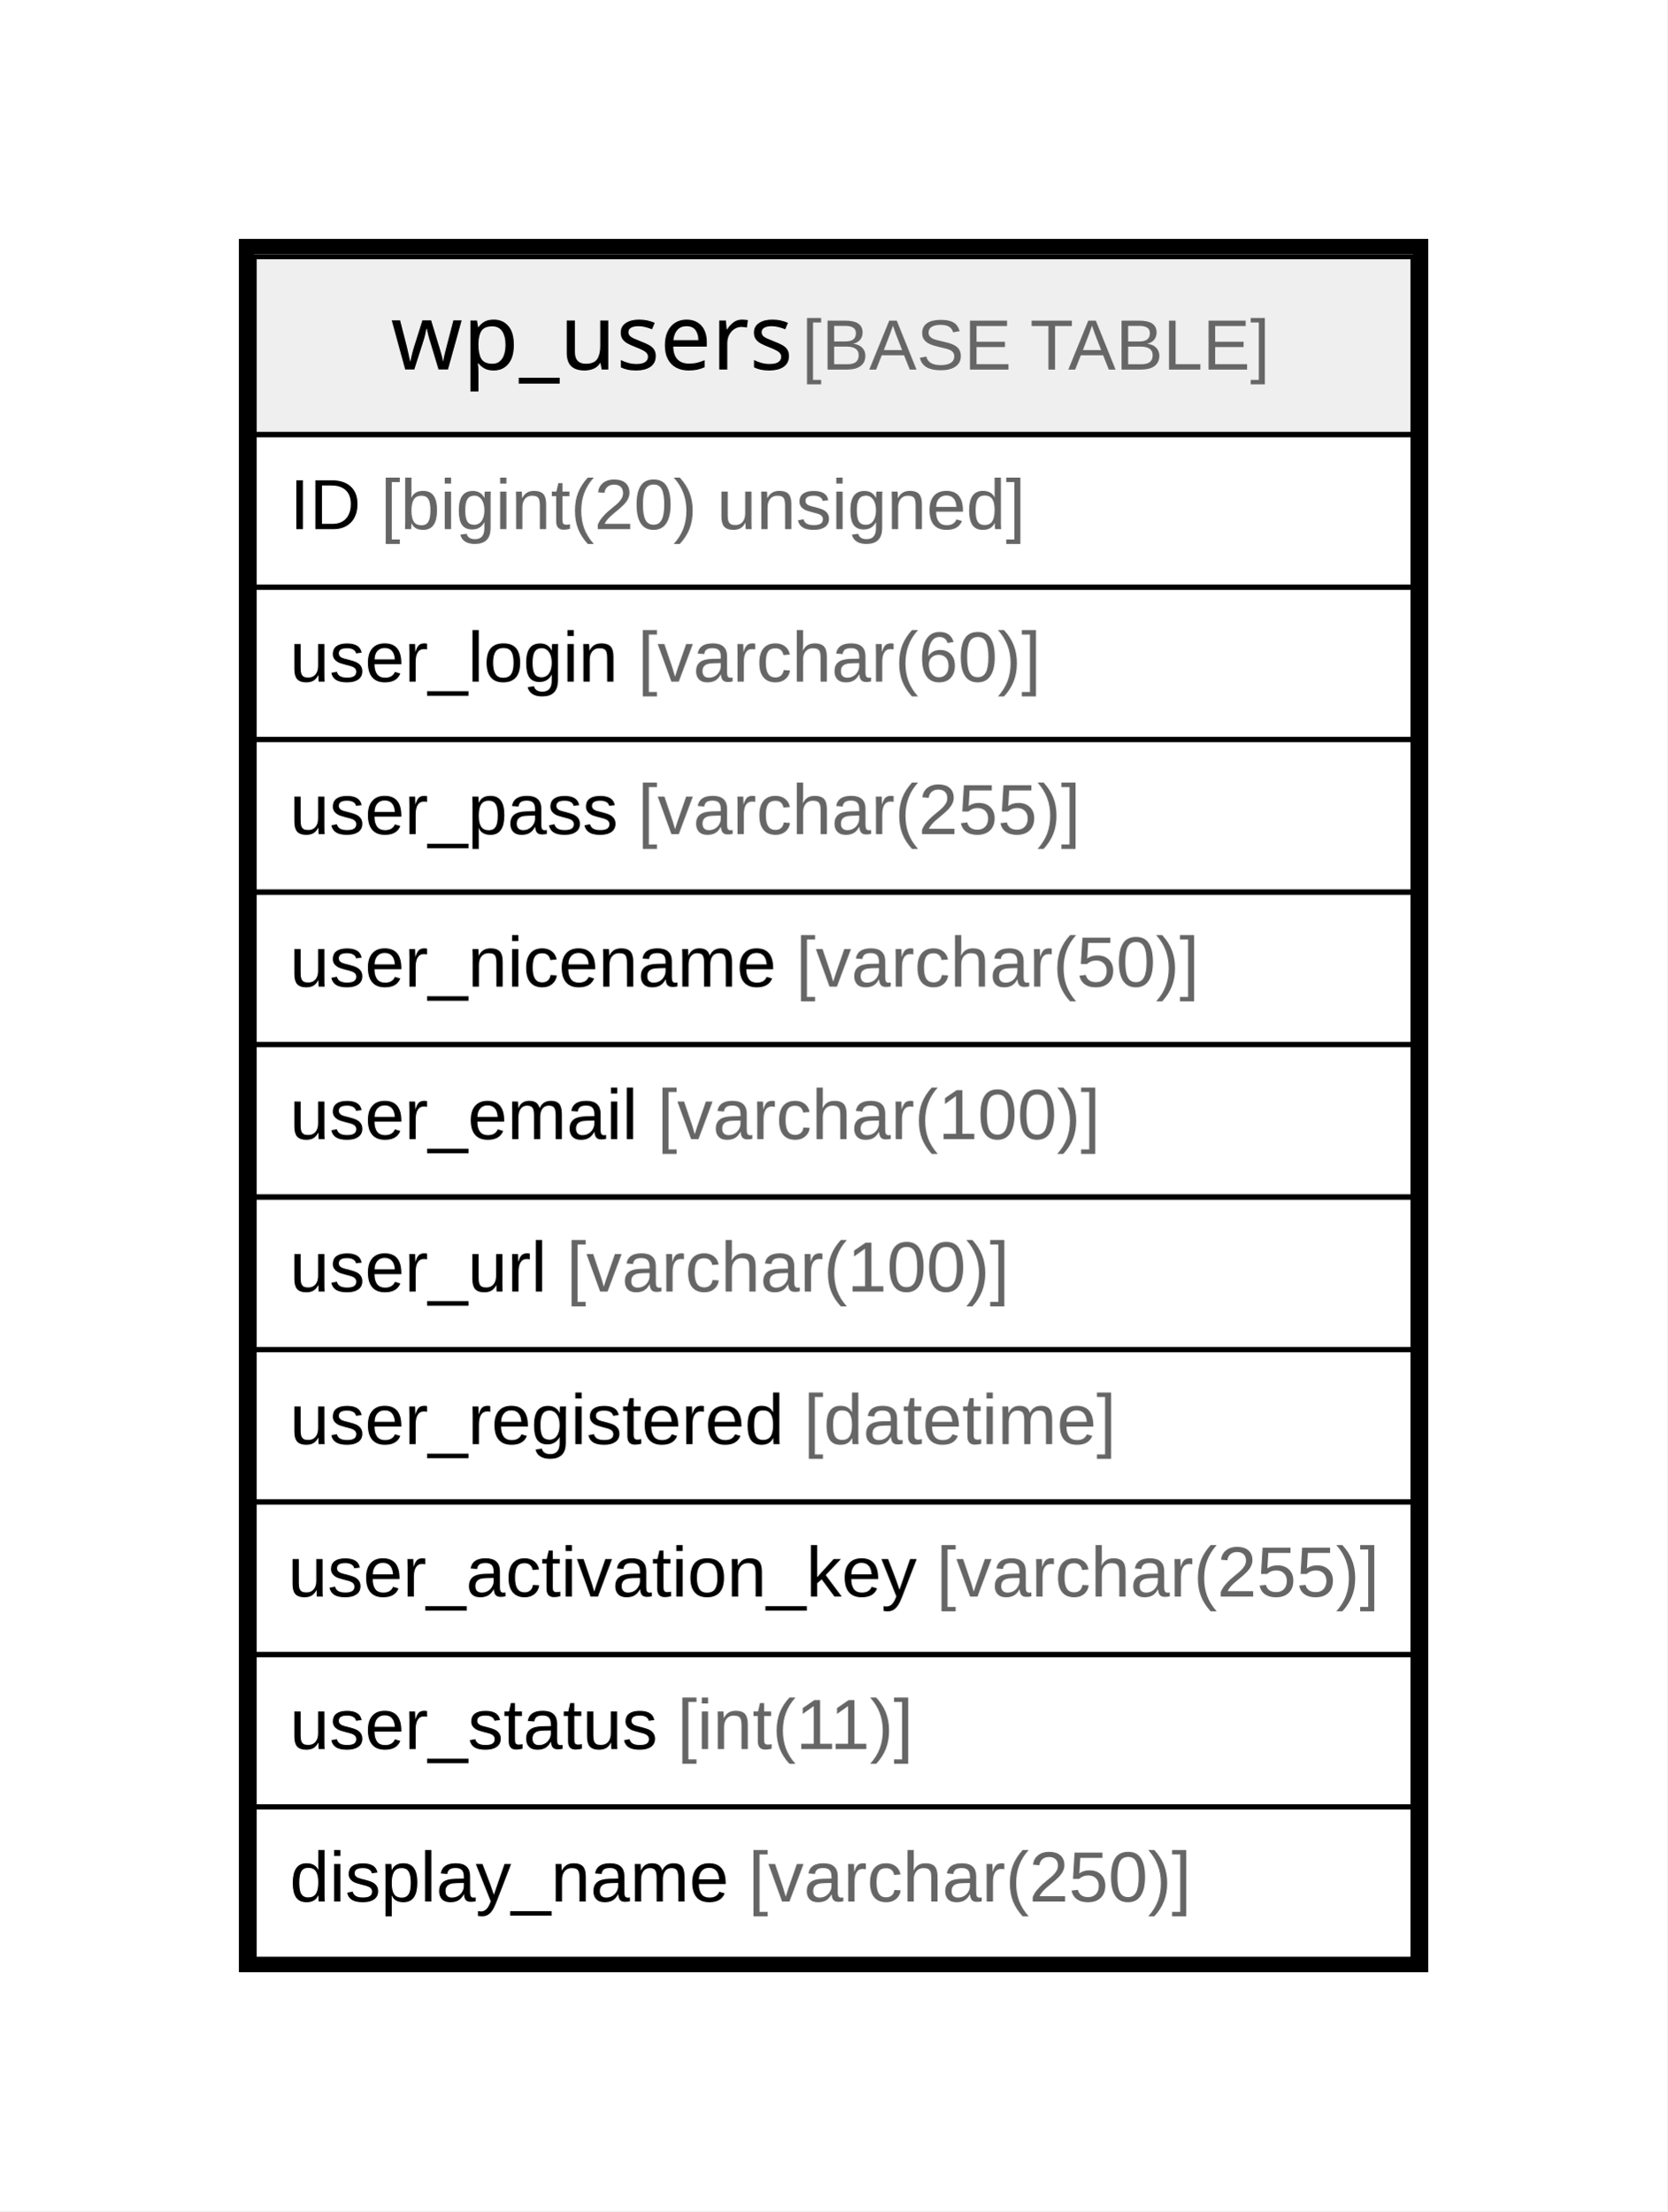
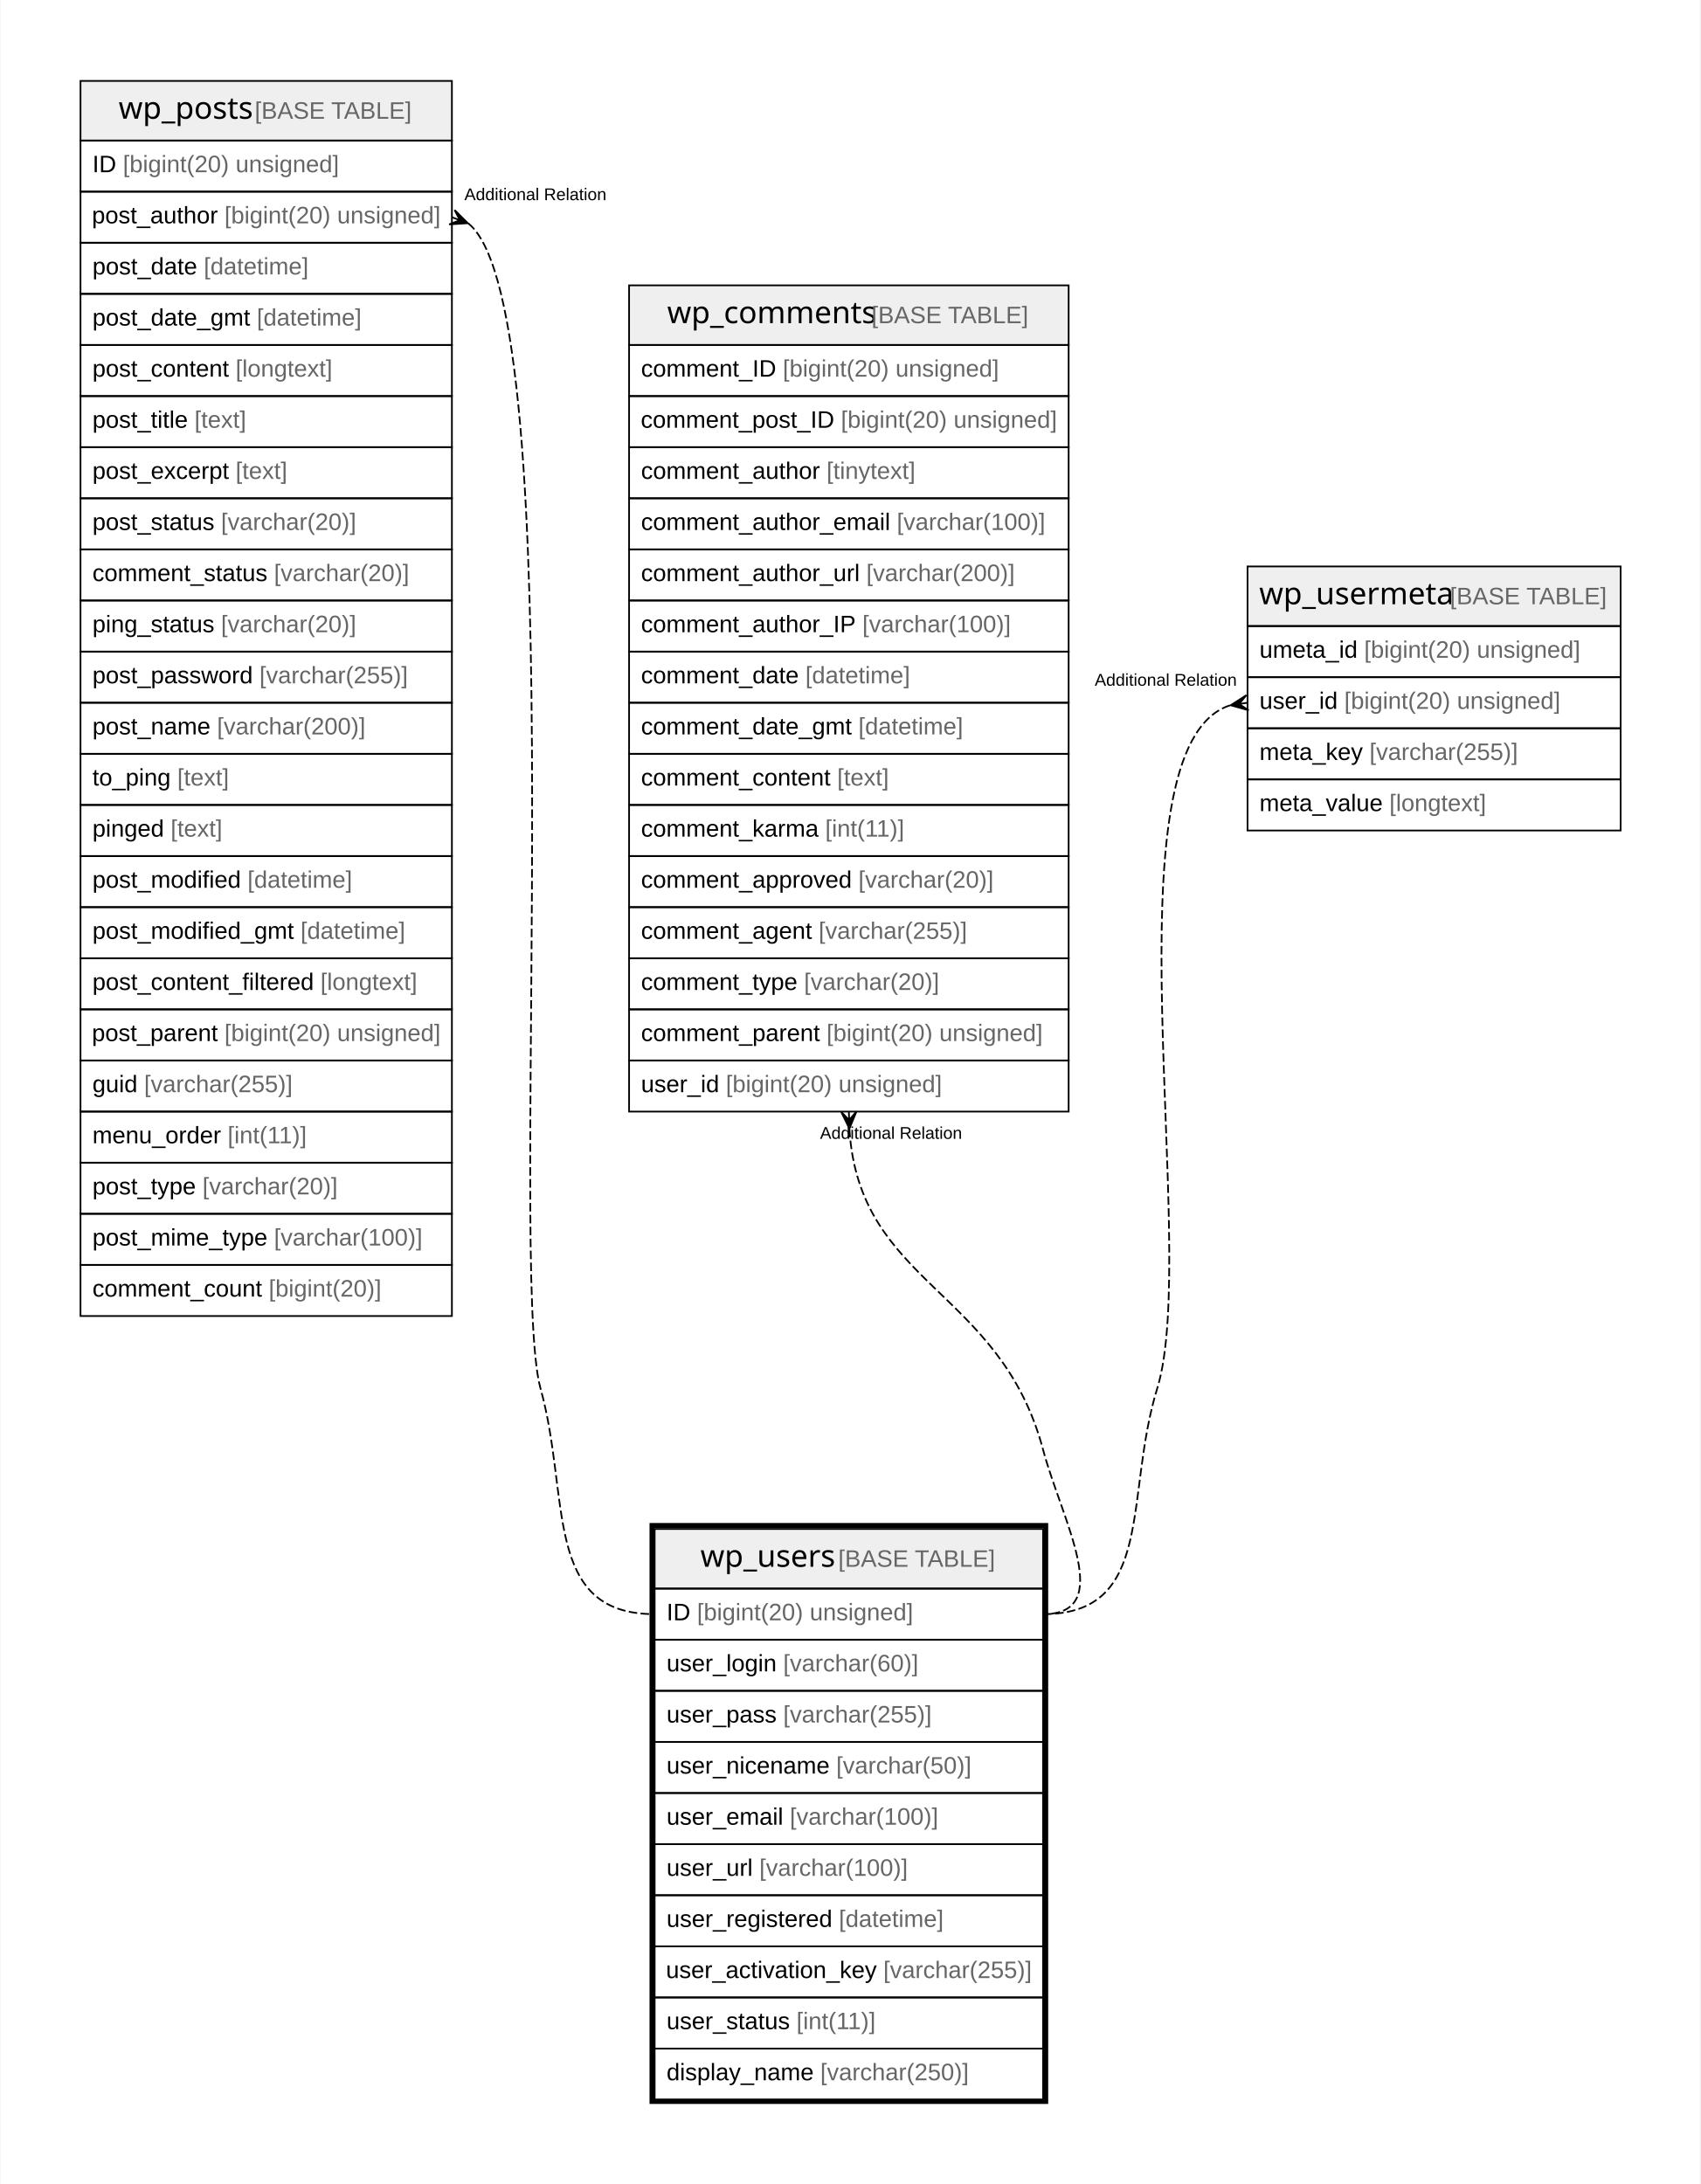
- <svg xmlns="http://www.w3.org/2000/svg" width="328pt" height="435pt" viewBox="0.00 0.00 328.00 435.00">
-   <g id="graph0" class="graph" transform="scale(1 1) rotate(0) translate(4 431)">
-     <polygon fill="#ffffff" stroke="transparent" points="-4,4 -4,-431 324,-431 324,4 -4,4" />
+ <svg xmlns="http://www.w3.org/2000/svg" width="998pt" height="1282pt" viewBox="0.00 0.00 997.50 1282.00">
+   <g id="graph0" class="graph" transform="scale(1 1) rotate(0) translate(4 1278)">
+     <polygon fill="#ffffff" stroke="transparent" points="-4,4 -4,-1278 993.5,-1278 993.5,4 -4,4" />
    <g id="node1" class="node">
-       <polygon fill="#efefef" stroke="transparent" points="46,-345.5 46,-380.5 274,-380.5 274,-345.5 46,-345.5" />
-       <polygon fill="none" stroke="#000000" points="46,-345.5 46,-380.5 274,-380.5 274,-345.5 46,-345.5" />
-       <text text-anchor="start" x="72.868" y="-358.3" font-family="Arial Bold" font-size="18.00" fill="#000000">wp_users</text>
-       <text text-anchor="start" x="149.879" y="-358.3" font-family="Arial" font-size="14.00" fill="#000000"> </text>
-       <text text-anchor="start" x="153.769" y="-358.3" font-family="Arial" font-size="14.00" fill="#666666">[BASE TABLE]</text>
-       <polygon fill="none" stroke="#000000" points="46,-315.5 46,-345.5 274,-345.5 274,-315.5 46,-315.5" />
-       <text text-anchor="start" x="53" y="-326.9" font-family="Arial" font-size="14.00" fill="#000000">ID </text>
-       <text text-anchor="start" x="70.888" y="-326.9" font-family="Arial" font-size="14.00" fill="#666666">[bigint(20) unsigned]</text>
-       <polygon fill="none" stroke="#000000" points="46,-285.5 46,-315.5 274,-315.5 274,-285.5 46,-285.5" />
-       <text text-anchor="start" x="53" y="-296.9" font-family="Arial" font-size="14.00" fill="#000000">user_login </text>
-       <text text-anchor="start" x="121.46" y="-296.9" font-family="Arial" font-size="14.00" fill="#666666">[varchar(60)]</text>
-       <polygon fill="none" stroke="#000000" points="46,-255.5 46,-285.5 274,-285.5 274,-255.5 46,-255.5" />
-       <text text-anchor="start" x="53" y="-266.9" font-family="Arial" font-size="14.00" fill="#000000">user_pass </text>
-       <text text-anchor="start" x="121.464" y="-266.9" font-family="Arial" font-size="14.00" fill="#666666">[varchar(255)]</text>
-       <polygon fill="none" stroke="#000000" points="46,-225.5 46,-255.5 274,-255.5 274,-225.5 46,-225.5" />
-       <text text-anchor="start" x="53" y="-236.9" font-family="Arial" font-size="14.00" fill="#000000">user_nicename </text>
-       <text text-anchor="start" x="152.579" y="-236.9" font-family="Arial" font-size="14.00" fill="#666666">[varchar(50)]</text>
-       <polygon fill="none" stroke="#000000" points="46,-195.5 46,-225.5 274,-225.5 274,-195.5 46,-195.5" />
-       <text text-anchor="start" x="53" y="-206.9" font-family="Arial" font-size="14.00" fill="#000000">user_email </text>
-       <text text-anchor="start" x="125.338" y="-206.9" font-family="Arial" font-size="14.00" fill="#666666">[varchar(100)]</text>
-       <polygon fill="none" stroke="#000000" points="46,-165.5 46,-195.5 274,-195.5 274,-165.5 46,-165.5" />
-       <text text-anchor="start" x="53" y="-176.9" font-family="Arial" font-size="14.00" fill="#000000">user_url </text>
-       <text text-anchor="start" x="107.449" y="-176.9" font-family="Arial" font-size="14.00" fill="#666666">[varchar(100)]</text>
-       <polygon fill="none" stroke="#000000" points="46,-135.5 46,-165.5 274,-165.5 274,-135.5 46,-135.5" />
-       <text text-anchor="start" x="53" y="-146.9" font-family="Arial" font-size="14.00" fill="#000000">user_registered </text>
-       <text text-anchor="start" x="154.13" y="-146.9" font-family="Arial" font-size="14.00" fill="#666666">[datetime]</text>
-       <polygon fill="none" stroke="#000000" points="46,-105.5 46,-135.5 274,-135.5 274,-105.5 46,-105.5" />
-       <text text-anchor="start" x="52.646" y="-116.9" font-family="Arial" font-size="14.00" fill="#000000">user_activation_key </text>
-       <text text-anchor="start" x="180.235" y="-116.9" font-family="Arial" font-size="14.00" fill="#666666">[varchar(255)]</text>
-       <polygon fill="none" stroke="#000000" points="46,-75.5 46,-105.5 274,-105.5 274,-75.5 46,-75.5" />
-       <text text-anchor="start" x="53" y="-86.9" font-family="Arial" font-size="14.00" fill="#000000">user_status </text>
-       <text text-anchor="start" x="129.245" y="-86.9" font-family="Arial" font-size="14.00" fill="#666666">[int(11)]</text>
-       <polygon fill="none" stroke="#000000" points="46,-45.5 46,-75.5 274,-75.5 274,-45.5 46,-45.5" />
-       <text text-anchor="start" x="53" y="-56.9" font-family="Arial" font-size="14.00" fill="#000000">display_name </text>
-       <text text-anchor="start" x="143.243" y="-56.9" font-family="Arial" font-size="14.00" fill="#666666">[varchar(250)]</text>
-       <polygon fill="none" stroke="#000000" stroke-width="3" points="44.5,-44.5 44.5,-382.5 275.5,-382.5 275.5,-44.5 44.5,-44.5" />
+       <polygon fill="#efefef" stroke="transparent" points="380,-345.5 380,-380.5 608,-380.5 608,-345.5 380,-345.5" />
+       <polygon fill="none" stroke="#000000" points="380,-345.5 380,-380.5 608,-380.5 608,-345.5 380,-345.5" />
+       <text text-anchor="start" x="406.868" y="-358.3" font-family="Arial Bold" font-size="18.00" fill="#000000">wp_users</text>
+       <text text-anchor="start" x="483.879" y="-358.3" font-family="Arial" font-size="14.00" fill="#000000"> </text>
+       <text text-anchor="start" x="487.769" y="-358.3" font-family="Arial" font-size="14.00" fill="#666666">[BASE TABLE]</text>
+       <polygon fill="none" stroke="#000000" points="380,-315.5 380,-345.5 608,-345.5 608,-315.5 380,-315.5" />
+       <text text-anchor="start" x="387" y="-326.9" font-family="Arial" font-size="14.00" fill="#000000">ID </text>
+       <text text-anchor="start" x="404.888" y="-326.9" font-family="Arial" font-size="14.00" fill="#666666">[bigint(20) unsigned]</text>
+       <polygon fill="none" stroke="#000000" points="380,-285.5 380,-315.5 608,-315.5 608,-285.5 380,-285.5" />
+       <text text-anchor="start" x="387" y="-296.9" font-family="Arial" font-size="14.00" fill="#000000">user_login </text>
+       <text text-anchor="start" x="455.46" y="-296.9" font-family="Arial" font-size="14.00" fill="#666666">[varchar(60)]</text>
+       <polygon fill="none" stroke="#000000" points="380,-255.5 380,-285.5 608,-285.5 608,-255.5 380,-255.5" />
+       <text text-anchor="start" x="387" y="-266.9" font-family="Arial" font-size="14.00" fill="#000000">user_pass </text>
+       <text text-anchor="start" x="455.464" y="-266.9" font-family="Arial" font-size="14.00" fill="#666666">[varchar(255)]</text>
+       <polygon fill="none" stroke="#000000" points="380,-225.5 380,-255.5 608,-255.5 608,-225.5 380,-225.5" />
+       <text text-anchor="start" x="387" y="-236.9" font-family="Arial" font-size="14.00" fill="#000000">user_nicename </text>
+       <text text-anchor="start" x="486.579" y="-236.9" font-family="Arial" font-size="14.00" fill="#666666">[varchar(50)]</text>
+       <polygon fill="none" stroke="#000000" points="380,-195.5 380,-225.5 608,-225.5 608,-195.5 380,-195.5" />
+       <text text-anchor="start" x="387" y="-206.9" font-family="Arial" font-size="14.00" fill="#000000">user_email </text>
+       <text text-anchor="start" x="459.338" y="-206.9" font-family="Arial" font-size="14.00" fill="#666666">[varchar(100)]</text>
+       <polygon fill="none" stroke="#000000" points="380,-165.5 380,-195.5 608,-195.5 608,-165.5 380,-165.5" />
+       <text text-anchor="start" x="387" y="-176.9" font-family="Arial" font-size="14.00" fill="#000000">user_url </text>
+       <text text-anchor="start" x="441.449" y="-176.9" font-family="Arial" font-size="14.00" fill="#666666">[varchar(100)]</text>
+       <polygon fill="none" stroke="#000000" points="380,-135.5 380,-165.5 608,-165.5 608,-135.5 380,-135.5" />
+       <text text-anchor="start" x="387" y="-146.9" font-family="Arial" font-size="14.00" fill="#000000">user_registered </text>
+       <text text-anchor="start" x="488.13" y="-146.9" font-family="Arial" font-size="14.00" fill="#666666">[datetime]</text>
+       <polygon fill="none" stroke="#000000" points="380,-105.5 380,-135.5 608,-135.5 608,-105.5 380,-105.5" />
+       <text text-anchor="start" x="386.646" y="-116.9" font-family="Arial" font-size="14.00" fill="#000000">user_activation_key </text>
+       <text text-anchor="start" x="514.235" y="-116.9" font-family="Arial" font-size="14.00" fill="#666666">[varchar(255)]</text>
+       <polygon fill="none" stroke="#000000" points="380,-75.5 380,-105.5 608,-105.5 608,-75.5 380,-75.5" />
+       <text text-anchor="start" x="387" y="-86.9" font-family="Arial" font-size="14.00" fill="#000000">user_status </text>
+       <text text-anchor="start" x="463.245" y="-86.9" font-family="Arial" font-size="14.00" fill="#666666">[int(11)]</text>
+       <polygon fill="none" stroke="#000000" points="380,-45.5 380,-75.5 608,-75.5 608,-45.5 380,-45.5" />
+       <text text-anchor="start" x="387" y="-56.9" font-family="Arial" font-size="14.00" fill="#000000">display_name </text>
+       <text text-anchor="start" x="477.243" y="-56.9" font-family="Arial" font-size="14.00" fill="#666666">[varchar(250)]</text>
+       <polygon fill="none" stroke="#000000" stroke-width="3" points="378.5,-44.5 378.5,-382.5 609.5,-382.5 609.5,-44.5 378.5,-44.5" />
+     </g>
+     <g id="node2" class="node">
+       <polygon fill="#efefef" stroke="transparent" points="43,-1195.5 43,-1230.5 261,-1230.5 261,-1195.5 43,-1195.5" />
+       <polygon fill="none" stroke="#000000" points="43,-1195.5 43,-1230.5 261,-1230.5 261,-1195.5 43,-1195.5" />
+       <text text-anchor="start" x="65.362" y="-1208.3" font-family="Arial Bold" font-size="18.00" fill="#000000">wp_posts</text>
+       <text text-anchor="start" x="141.384" y="-1208.3" font-family="Arial" font-size="14.00" fill="#000000"> </text>
+       <text text-anchor="start" x="145.274" y="-1208.3" font-family="Arial" font-size="14.00" fill="#666666">[BASE TABLE]</text>
+       <polygon fill="none" stroke="#000000" points="43,-1165.5 43,-1195.5 261,-1195.5 261,-1165.5 43,-1165.5" />
+       <text text-anchor="start" x="50" y="-1176.9" font-family="Arial" font-size="14.00" fill="#000000">ID </text>
+       <text text-anchor="start" x="67.888" y="-1176.9" font-family="Arial" font-size="14.00" fill="#666666">[bigint(20) unsigned]</text>
+       <polygon fill="none" stroke="#000000" points="43,-1135.5 43,-1165.5 261,-1165.5 261,-1135.5 43,-1135.5" />
+       <text text-anchor="start" x="49.689" y="-1146.9" font-family="Arial" font-size="14.00" fill="#000000">post_author </text>
+       <text text-anchor="start" x="127.499" y="-1146.9" font-family="Arial" font-size="14.00" fill="#666666">[bigint(20) unsigned]</text>
+       <polygon fill="none" stroke="#000000" points="43,-1105.5 43,-1135.5 261,-1135.5 261,-1105.5 43,-1105.5" />
+       <text text-anchor="start" x="50" y="-1116.9" font-family="Arial" font-size="14.00" fill="#000000">post_date </text>
+       <text text-anchor="start" x="115.367" y="-1116.9" font-family="Arial" font-size="14.00" fill="#666666">[datetime]</text>
+       <polygon fill="none" stroke="#000000" points="43,-1075.5 43,-1105.5 261,-1105.5 261,-1075.5 43,-1075.5" />
+       <text text-anchor="start" x="50" y="-1086.9" font-family="Arial" font-size="14.00" fill="#000000">post_date_gmt </text>
+       <text text-anchor="start" x="146.484" y="-1086.9" font-family="Arial" font-size="14.00" fill="#666666">[datetime]</text>
+       <polygon fill="none" stroke="#000000" points="43,-1045.5 43,-1075.5 261,-1075.5 261,-1045.5 43,-1045.5" />
+       <text text-anchor="start" x="50" y="-1056.9" font-family="Arial" font-size="14.00" fill="#000000">post_content </text>
+       <text text-anchor="start" x="134.041" y="-1056.9" font-family="Arial" font-size="14.00" fill="#666666">[longtext]</text>
+       <polygon fill="none" stroke="#000000" points="43,-1015.5 43,-1045.5 261,-1045.5 261,-1015.5 43,-1015.5" />
+       <text text-anchor="start" x="50" y="-1026.9" font-family="Arial" font-size="14.00" fill="#000000">post_title </text>
+       <text text-anchor="start" x="109.906" y="-1026.9" font-family="Arial" font-size="14.00" fill="#666666">[text]</text>
+       <polygon fill="none" stroke="#000000" points="43,-985.5 43,-1015.5 261,-1015.5 261,-985.5 43,-985.5" />
+       <text text-anchor="start" x="50" y="-996.9" font-family="Arial" font-size="14.00" fill="#000000">post_excerpt </text>
+       <text text-anchor="start" x="134.028" y="-996.9" font-family="Arial" font-size="14.00" fill="#666666">[text]</text>
+       <polygon fill="none" stroke="#000000" points="43,-955.5 43,-985.5 261,-985.5 261,-955.5 43,-955.5" />
+       <text text-anchor="start" x="50" y="-966.9" font-family="Arial" font-size="14.00" fill="#000000">post_status </text>
+       <text text-anchor="start" x="125.475" y="-966.9" font-family="Arial" font-size="14.00" fill="#666666">[varchar(20)]</text>
+       <polygon fill="none" stroke="#000000" points="43,-925.5 43,-955.5 261,-955.5 261,-925.5 43,-925.5" />
+       <text text-anchor="start" x="50" y="-936.9" font-family="Arial" font-size="14.00" fill="#000000">comment_status </text>
+       <text text-anchor="start" x="156.579" y="-936.9" font-family="Arial" font-size="14.00" fill="#666666">[varchar(20)]</text>
+       <polygon fill="none" stroke="#000000" points="43,-895.5 43,-925.5 261,-925.5 261,-895.5 43,-895.5" />
+       <text text-anchor="start" x="50" y="-906.9" font-family="Arial" font-size="14.00" fill="#000000">ping_status </text>
+       <text text-anchor="start" x="125.474" y="-906.9" font-family="Arial" font-size="14.00" fill="#666666">[varchar(20)]</text>
+       <polygon fill="none" stroke="#000000" points="43,-865.5 43,-895.5 261,-895.5 261,-865.5 43,-865.5" />
+       <text text-anchor="start" x="50" y="-876.9" font-family="Arial" font-size="14.00" fill="#000000">post_password </text>
+       <text text-anchor="start" x="148.027" y="-876.9" font-family="Arial" font-size="14.00" fill="#666666">[varchar(255)]</text>
+       <polygon fill="none" stroke="#000000" points="43,-835.5 43,-865.5 261,-865.5 261,-835.5 43,-835.5" />
+       <text text-anchor="start" x="50" y="-846.9" font-family="Arial" font-size="14.00" fill="#000000">post_name </text>
+       <text text-anchor="start" x="123.137" y="-846.9" font-family="Arial" font-size="14.00" fill="#666666">[varchar(200)]</text>
+       <polygon fill="none" stroke="#000000" points="43,-805.5 43,-835.5 261,-835.5 261,-805.5 43,-805.5" />
+       <text text-anchor="start" x="50" y="-816.9" font-family="Arial" font-size="14.00" fill="#000000">to_ping </text>
+       <text text-anchor="start" x="99.801" y="-816.9" font-family="Arial" font-size="14.00" fill="#666666">[text]</text>
+       <polygon fill="none" stroke="#000000" points="43,-775.5 43,-805.5 261,-805.5 261,-775.5 43,-775.5" />
+       <text text-anchor="start" x="50" y="-786.9" font-family="Arial" font-size="14.00" fill="#000000">pinged </text>
+       <text text-anchor="start" x="95.91" y="-786.9" font-family="Arial" font-size="14.00" fill="#666666">[text]</text>
+       <polygon fill="none" stroke="#000000" points="43,-745.5 43,-775.5 261,-775.5 261,-745.5 43,-745.5" />
+       <text text-anchor="start" x="50" y="-756.9" font-family="Arial" font-size="14.00" fill="#000000">post_modified </text>
+       <text text-anchor="start" x="141.024" y="-756.9" font-family="Arial" font-size="14.00" fill="#666666">[datetime]</text>
+       <polygon fill="none" stroke="#000000" points="43,-715.5 43,-745.5 261,-745.5 261,-715.5 43,-715.5" />
+       <text text-anchor="start" x="50" y="-726.9" font-family="Arial" font-size="14.00" fill="#000000">post_modified_gmt </text>
+       <text text-anchor="start" x="172.14" y="-726.9" font-family="Arial" font-size="14.00" fill="#666666">[datetime]</text>
+       <polygon fill="none" stroke="#000000" points="43,-685.5 43,-715.5 261,-715.5 261,-685.5 43,-685.5" />
+       <text text-anchor="start" x="50" y="-696.9" font-family="Arial" font-size="14.00" fill="#000000">post_content_filtered </text>
+       <text text-anchor="start" x="183.826" y="-696.9" font-family="Arial" font-size="14.00" fill="#666666">[longtext]</text>
+       <polygon fill="none" stroke="#000000" points="43,-655.5 43,-685.5 261,-685.5 261,-655.5 43,-655.5" />
+       <text text-anchor="start" x="49.689" y="-666.9" font-family="Arial" font-size="14.00" fill="#000000">post_parent </text>
+       <text text-anchor="start" x="127.499" y="-666.9" font-family="Arial" font-size="14.00" fill="#666666">[bigint(20) unsigned]</text>
+       <polygon fill="none" stroke="#000000" points="43,-625.5 43,-655.5 261,-655.5 261,-625.5 43,-625.5" />
+       <text text-anchor="start" x="50" y="-636.9" font-family="Arial" font-size="14.00" fill="#000000">guid </text>
+       <text text-anchor="start" x="80.345" y="-636.9" font-family="Arial" font-size="14.00" fill="#666666">[varchar(255)]</text>
+       <polygon fill="none" stroke="#000000" points="43,-595.5 43,-625.5 261,-625.5 261,-595.5 43,-595.5" />
+       <text text-anchor="start" x="50" y="-606.9" font-family="Arial" font-size="14.00" fill="#000000">menu_order </text>
+       <text text-anchor="start" x="129.351" y="-606.9" font-family="Arial" font-size="14.00" fill="#666666">[int(11)]</text>
+       <polygon fill="none" stroke="#000000" points="43,-565.5 43,-595.5 261,-595.5 261,-565.5 43,-565.5" />
+       <text text-anchor="start" x="50" y="-576.9" font-family="Arial" font-size="14.00" fill="#000000">post_type </text>
+       <text text-anchor="start" x="114.585" y="-576.9" font-family="Arial" font-size="14.00" fill="#666666">[varchar(20)]</text>
+       <polygon fill="none" stroke="#000000" points="43,-535.5 43,-565.5 261,-565.5 261,-535.5 43,-535.5" />
+       <text text-anchor="start" x="50" y="-546.9" font-family="Arial" font-size="14.00" fill="#000000">post_mime_type </text>
+       <text text-anchor="start" x="156.578" y="-546.9" font-family="Arial" font-size="14.00" fill="#666666">[varchar(100)]</text>
+       <polygon fill="none" stroke="#000000" points="43,-505.5 43,-535.5 261,-535.5 261,-505.5 43,-505.5" />
+       <text text-anchor="start" x="50" y="-516.9" font-family="Arial" font-size="14.00" fill="#000000">comment_count </text>
+       <text text-anchor="start" x="153.471" y="-516.9" font-family="Arial" font-size="14.00" fill="#666666">[bigint(20)]</text>
+     </g>
+     <g id="edge1" class="edge">
+       <path fill="none" stroke="#000000" stroke-dasharray="5,2" d="M270.604,-1146.889C333.681,-1096.452 293.355,-533.479 313,-463 330.718,-399.433 314.01,-330.5 380,-330.5" />
+       <polygon fill="#000000" stroke="#000000" points="270.36,-1146.981 259.416,-1146.288 265.68,-1148.74 261,-1150.5 261,-1150.5 261,-1150.5 265.68,-1148.74 262.584,-1154.712 270.36,-1146.981 270.36,-1146.981" />
+       <text text-anchor="start" x="268.325" y="-1160.5" font-family="Arial" font-size="10.00" fill="#000000">Additional Relation</text>
+     </g>
+     <g id="node3" class="node">
+       <polygon fill="#efefef" stroke="transparent" points="365,-1075.5 365,-1110.5 623,-1110.5 623,-1075.5 365,-1075.5" />
+       <polygon fill="none" stroke="#000000" points="365,-1075.5 365,-1110.5 623,-1110.5 623,-1075.5 365,-1075.5" />
+       <text text-anchor="start" x="387.367" y="-1088.3" font-family="Arial Bold" font-size="18.00" fill="#000000">wp_comments</text>
+       <text text-anchor="start" x="503.379" y="-1088.3" font-family="Arial" font-size="14.00" fill="#000000"> </text>
+       <text text-anchor="start" x="507.27" y="-1088.3" font-family="Arial" font-size="14.00" fill="#666666">[BASE TABLE]</text>
+       <polygon fill="none" stroke="#000000" points="365,-1045.5 365,-1075.5 623,-1075.5 623,-1045.5 365,-1045.5" />
+       <text text-anchor="start" x="372" y="-1056.9" font-family="Arial" font-size="14.00" fill="#000000">comment_ID </text>
+       <text text-anchor="start" x="455.23" y="-1056.9" font-family="Arial" font-size="14.00" fill="#666666">[bigint(20) unsigned]</text>
+       <polygon fill="none" stroke="#000000" points="365,-1015.5 365,-1045.5 623,-1045.5 623,-1015.5 365,-1015.5" />
+       <text text-anchor="start" x="371.86" y="-1026.9" font-family="Arial" font-size="14.00" fill="#000000">comment_post_ID </text>
+       <text text-anchor="start" x="489.328" y="-1026.9" font-family="Arial" font-size="14.00" fill="#666666">[bigint(20) unsigned]</text>
+       <polygon fill="none" stroke="#000000" points="365,-985.5 365,-1015.5 623,-1015.5 623,-985.5 365,-985.5" />
+       <text text-anchor="start" x="372" y="-996.9" font-family="Arial" font-size="14.00" fill="#000000">comment_author </text>
+       <text text-anchor="start" x="480.914" y="-996.9" font-family="Arial" font-size="14.00" fill="#666666">[tinytext]</text>
+       <polygon fill="none" stroke="#000000" points="365,-955.5 365,-985.5 623,-985.5 623,-955.5 365,-955.5" />
+       <text text-anchor="start" x="372" y="-966.9" font-family="Arial" font-size="14.00" fill="#000000">comment_author_email </text>
+       <text text-anchor="start" x="522.136" y="-966.9" font-family="Arial" font-size="14.00" fill="#666666">[varchar(100)]</text>
+       <polygon fill="none" stroke="#000000" points="365,-925.5 365,-955.5 623,-955.5 623,-925.5 365,-925.5" />
+       <text text-anchor="start" x="372" y="-936.9" font-family="Arial" font-size="14.00" fill="#000000">comment_author_url </text>
+       <text text-anchor="start" x="504.247" y="-936.9" font-family="Arial" font-size="14.00" fill="#666666">[varchar(200)]</text>
+       <polygon fill="none" stroke="#000000" points="365,-895.5 365,-925.5 623,-925.5 623,-895.5 365,-895.5" />
+       <text text-anchor="start" x="372" y="-906.9" font-family="Arial" font-size="14.00" fill="#000000">comment_author_IP </text>
+       <text text-anchor="start" x="501.924" y="-906.9" font-family="Arial" font-size="14.00" fill="#666666">[varchar(100)]</text>
+       <polygon fill="none" stroke="#000000" points="365,-865.5 365,-895.5 623,-895.5 623,-865.5 365,-865.5" />
+       <text text-anchor="start" x="372" y="-876.9" font-family="Arial" font-size="14.00" fill="#000000">comment_date </text>
+       <text text-anchor="start" x="468.471" y="-876.9" font-family="Arial" font-size="14.00" fill="#666666">[datetime]</text>
+       <polygon fill="none" stroke="#000000" points="365,-835.5 365,-865.5 623,-865.5 623,-835.5 365,-835.5" />
+       <text text-anchor="start" x="372" y="-846.9" font-family="Arial" font-size="14.00" fill="#000000">comment_date_gmt </text>
+       <text text-anchor="start" x="499.588" y="-846.9" font-family="Arial" font-size="14.00" fill="#666666">[datetime]</text>
+       <polygon fill="none" stroke="#000000" points="365,-805.5 365,-835.5 623,-835.5 623,-805.5 365,-805.5" />
+       <text text-anchor="start" x="372" y="-816.9" font-family="Arial" font-size="14.00" fill="#000000">comment_content </text>
+       <text text-anchor="start" x="487.144" y="-816.9" font-family="Arial" font-size="14.00" fill="#666666">[text]</text>
+       <polygon fill="none" stroke="#000000" points="365,-775.5 365,-805.5 623,-805.5 623,-775.5 365,-775.5" />
+       <text text-anchor="start" x="372" y="-786.9" font-family="Arial" font-size="14.00" fill="#000000">comment_karma </text>
+       <text text-anchor="start" x="480.119" y="-786.9" font-family="Arial" font-size="14.00" fill="#666666">[int(11)]</text>
+       <polygon fill="none" stroke="#000000" points="365,-745.5 365,-775.5 623,-775.5 623,-745.5 365,-745.5" />
+       <text text-anchor="start" x="372" y="-756.9" font-family="Arial" font-size="14.00" fill="#000000">comment_approved </text>
+       <text text-anchor="start" x="499.589" y="-756.9" font-family="Arial" font-size="14.00" fill="#666666">[varchar(20)]</text>
+       <polygon fill="none" stroke="#000000" points="365,-715.5 365,-745.5 623,-745.5 623,-715.5 365,-715.5" />
+       <text text-anchor="start" x="372" y="-726.9" font-family="Arial" font-size="14.00" fill="#000000">comment_agent </text>
+       <text text-anchor="start" x="476.254" y="-726.9" font-family="Arial" font-size="14.00" fill="#666666">[varchar(255)]</text>
+       <polygon fill="none" stroke="#000000" points="365,-685.5 365,-715.5 623,-715.5 623,-685.5 365,-685.5" />
+       <text text-anchor="start" x="372" y="-696.9" font-family="Arial" font-size="14.00" fill="#000000">comment_type </text>
+       <text text-anchor="start" x="467.689" y="-696.9" font-family="Arial" font-size="14.00" fill="#666666">[varchar(20)]</text>
+       <polygon fill="none" stroke="#000000" points="365,-655.5 365,-685.5 623,-685.5 623,-655.5 365,-655.5" />
+       <text text-anchor="start" x="372" y="-666.9" font-family="Arial" font-size="14.00" fill="#000000">comment_parent </text>
+       <text text-anchor="start" x="480.914" y="-666.9" font-family="Arial" font-size="14.00" fill="#666666">[bigint(20) unsigned]</text>
+       <polygon fill="none" stroke="#000000" points="365,-625.5 365,-655.5 623,-655.5 623,-625.5 365,-625.5" />
+       <text text-anchor="start" x="372" y="-636.9" font-family="Arial" font-size="14.00" fill="#000000">user_id </text>
+       <text text-anchor="start" x="421.788" y="-636.9" font-family="Arial" font-size="14.00" fill="#666666">[bigint(20) unsigned]</text>
+     </g>
+     <g id="edge2" class="edge">
+       <path fill="none" stroke="#000000" stroke-dasharray="5,2" d="M494.302,-615.422C499.929,-523.752 582.677,-521.94 608,-427 619.053,-385.56 650.889,-330.5 608,-330.5" />
+       <polygon fill="#000000" stroke="#000000" points="494.299,-615.505 489.502,-625.365 494.15,-620.502 494,-625.5 494,-625.5 494,-625.5 494.15,-620.502 498.498,-625.635 494.299,-615.505 494.299,-615.505" />
+       <text text-anchor="start" x="477.075" y="-609.5" font-family="Arial" font-size="10.00" fill="#000000">Additional Relation</text>
+     </g>
+     <g id="node4" class="node">
+       <polygon fill="#efefef" stroke="transparent" points="728,-910.5 728,-945.5 947,-945.5 947,-910.5 728,-910.5" />
+       <polygon fill="none" stroke="#000000" points="728,-910.5 728,-945.5 947,-945.5 947,-910.5 728,-910.5" />
+       <text text-anchor="start" x="734.864" y="-923.3" font-family="Arial Bold" font-size="18.00" fill="#000000">wp_usermeta</text>
+       <text text-anchor="start" x="842.882" y="-923.3" font-family="Arial" font-size="14.00" fill="#000000"> </text>
+       <text text-anchor="start" x="846.773" y="-923.3" font-family="Arial" font-size="14.00" fill="#666666">[BASE TABLE]</text>
+       <polygon fill="none" stroke="#000000" points="728,-880.5 728,-910.5 947,-910.5 947,-880.5 728,-880.5" />
+       <text text-anchor="start" x="735" y="-891.9" font-family="Arial" font-size="14.00" fill="#000000">umeta_id </text>
+       <text text-anchor="start" x="796.461" y="-891.9" font-family="Arial" font-size="14.00" fill="#666666">[bigint(20) unsigned]</text>
+       <polygon fill="none" stroke="#000000" points="728,-850.5 728,-880.5 947,-880.5 947,-850.5 728,-850.5" />
+       <text text-anchor="start" x="735" y="-861.9" font-family="Arial" font-size="14.00" fill="#000000">user_id </text>
+       <text text-anchor="start" x="784.788" y="-861.9" font-family="Arial" font-size="14.00" fill="#666666">[bigint(20) unsigned]</text>
+       <polygon fill="none" stroke="#000000" points="728,-820.5 728,-850.5 947,-850.5 947,-820.5 728,-820.5" />
+       <text text-anchor="start" x="735" y="-831.9" font-family="Arial" font-size="14.00" fill="#000000">meta_key </text>
+       <text text-anchor="start" x="799.572" y="-831.9" font-family="Arial" font-size="14.00" fill="#666666">[varchar(255)]</text>
+       <polygon fill="none" stroke="#000000" points="728,-790.5 728,-820.5 947,-820.5 947,-790.5 728,-790.5" />
+       <text text-anchor="start" x="735" y="-801.9" font-family="Arial" font-size="14.00" fill="#000000">meta_value </text>
+       <text text-anchor="start" x="811.244" y="-801.9" font-family="Arial" font-size="14.00" fill="#666666">[longtext]</text>
+     </g>
+     <g id="edge3" class="edge">
+       <path fill="none" stroke="#000000" stroke-dasharray="5,2" d="M717.66,-863.941C642.868,-839.941 700.53,-545.664 675,-463 655.528,-399.949 673.99,-330.5 608,-330.5" />
+       <polygon fill="#000000" stroke="#000000" points="718.112,-864.009 727.329,-869.95 723.056,-864.755 728,-865.5 728,-865.5 728,-865.5 723.056,-864.755 728.671,-861.05 718.112,-864.009 718.112,-864.009" />
+       <text text-anchor="start" x="638.324" y="-875.5" font-family="Arial" font-size="10.00" fill="#000000">Additional Relation</text>
    </g>
  </g>
</svg>
